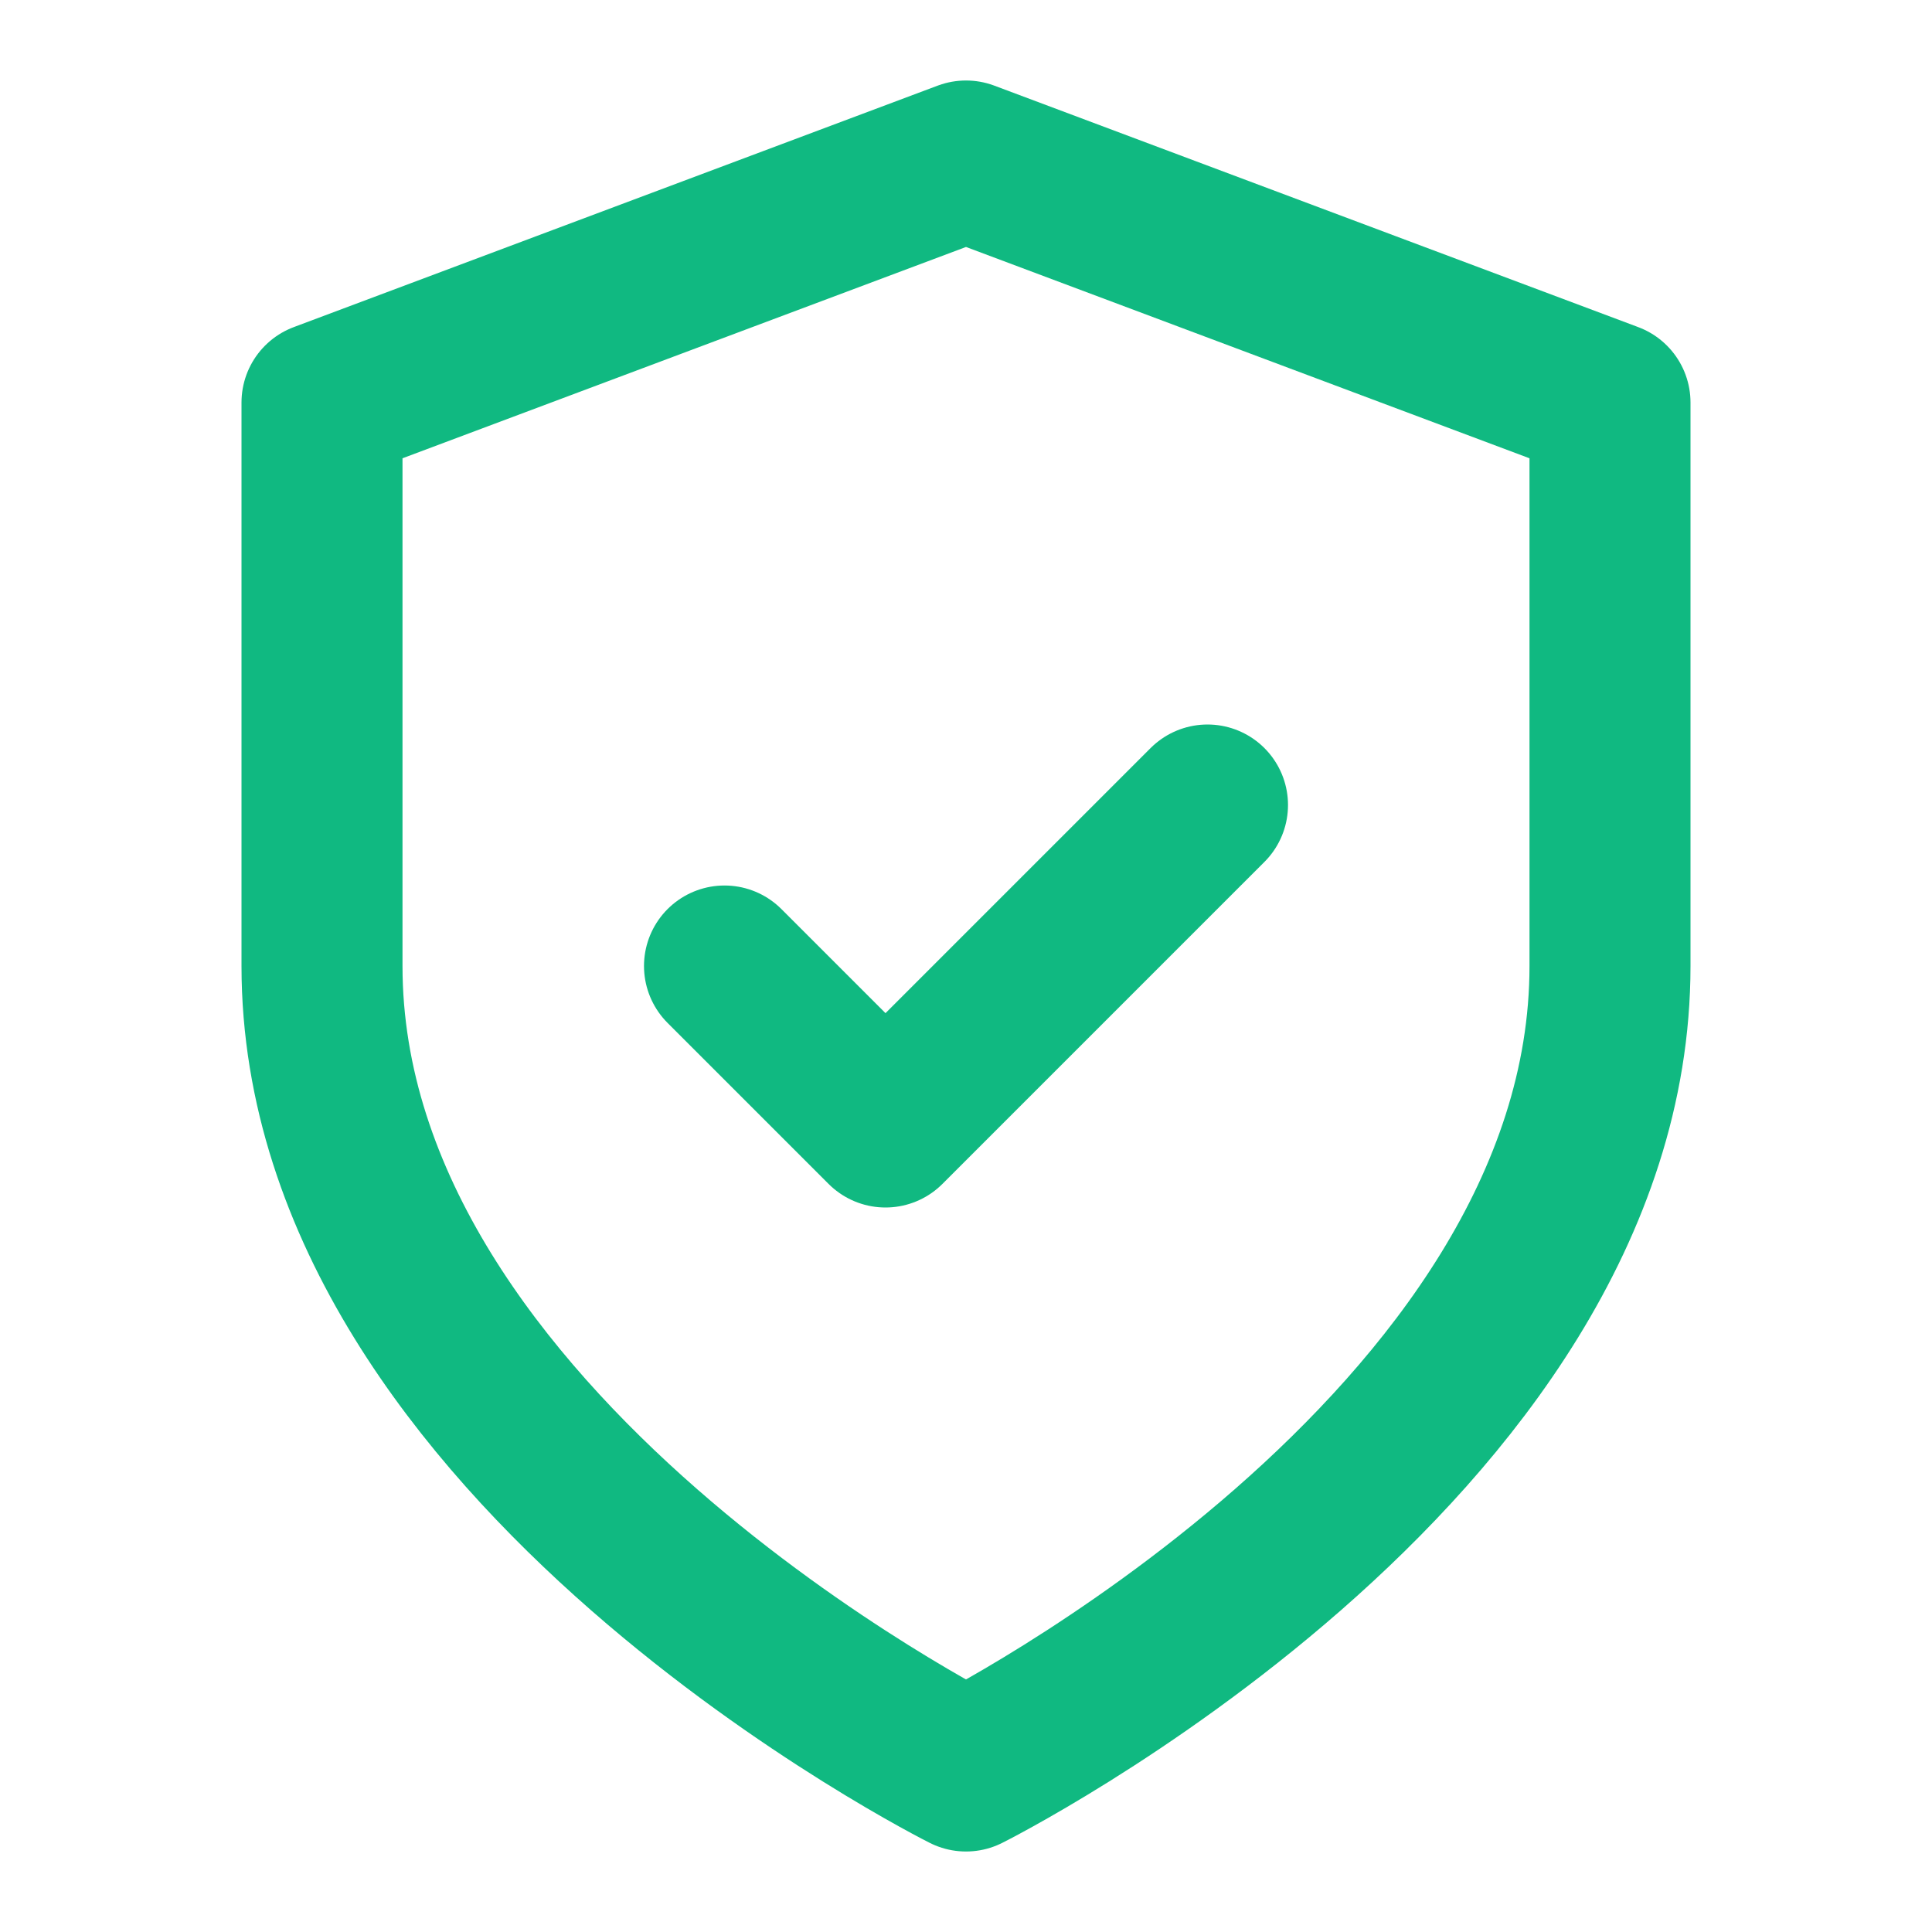
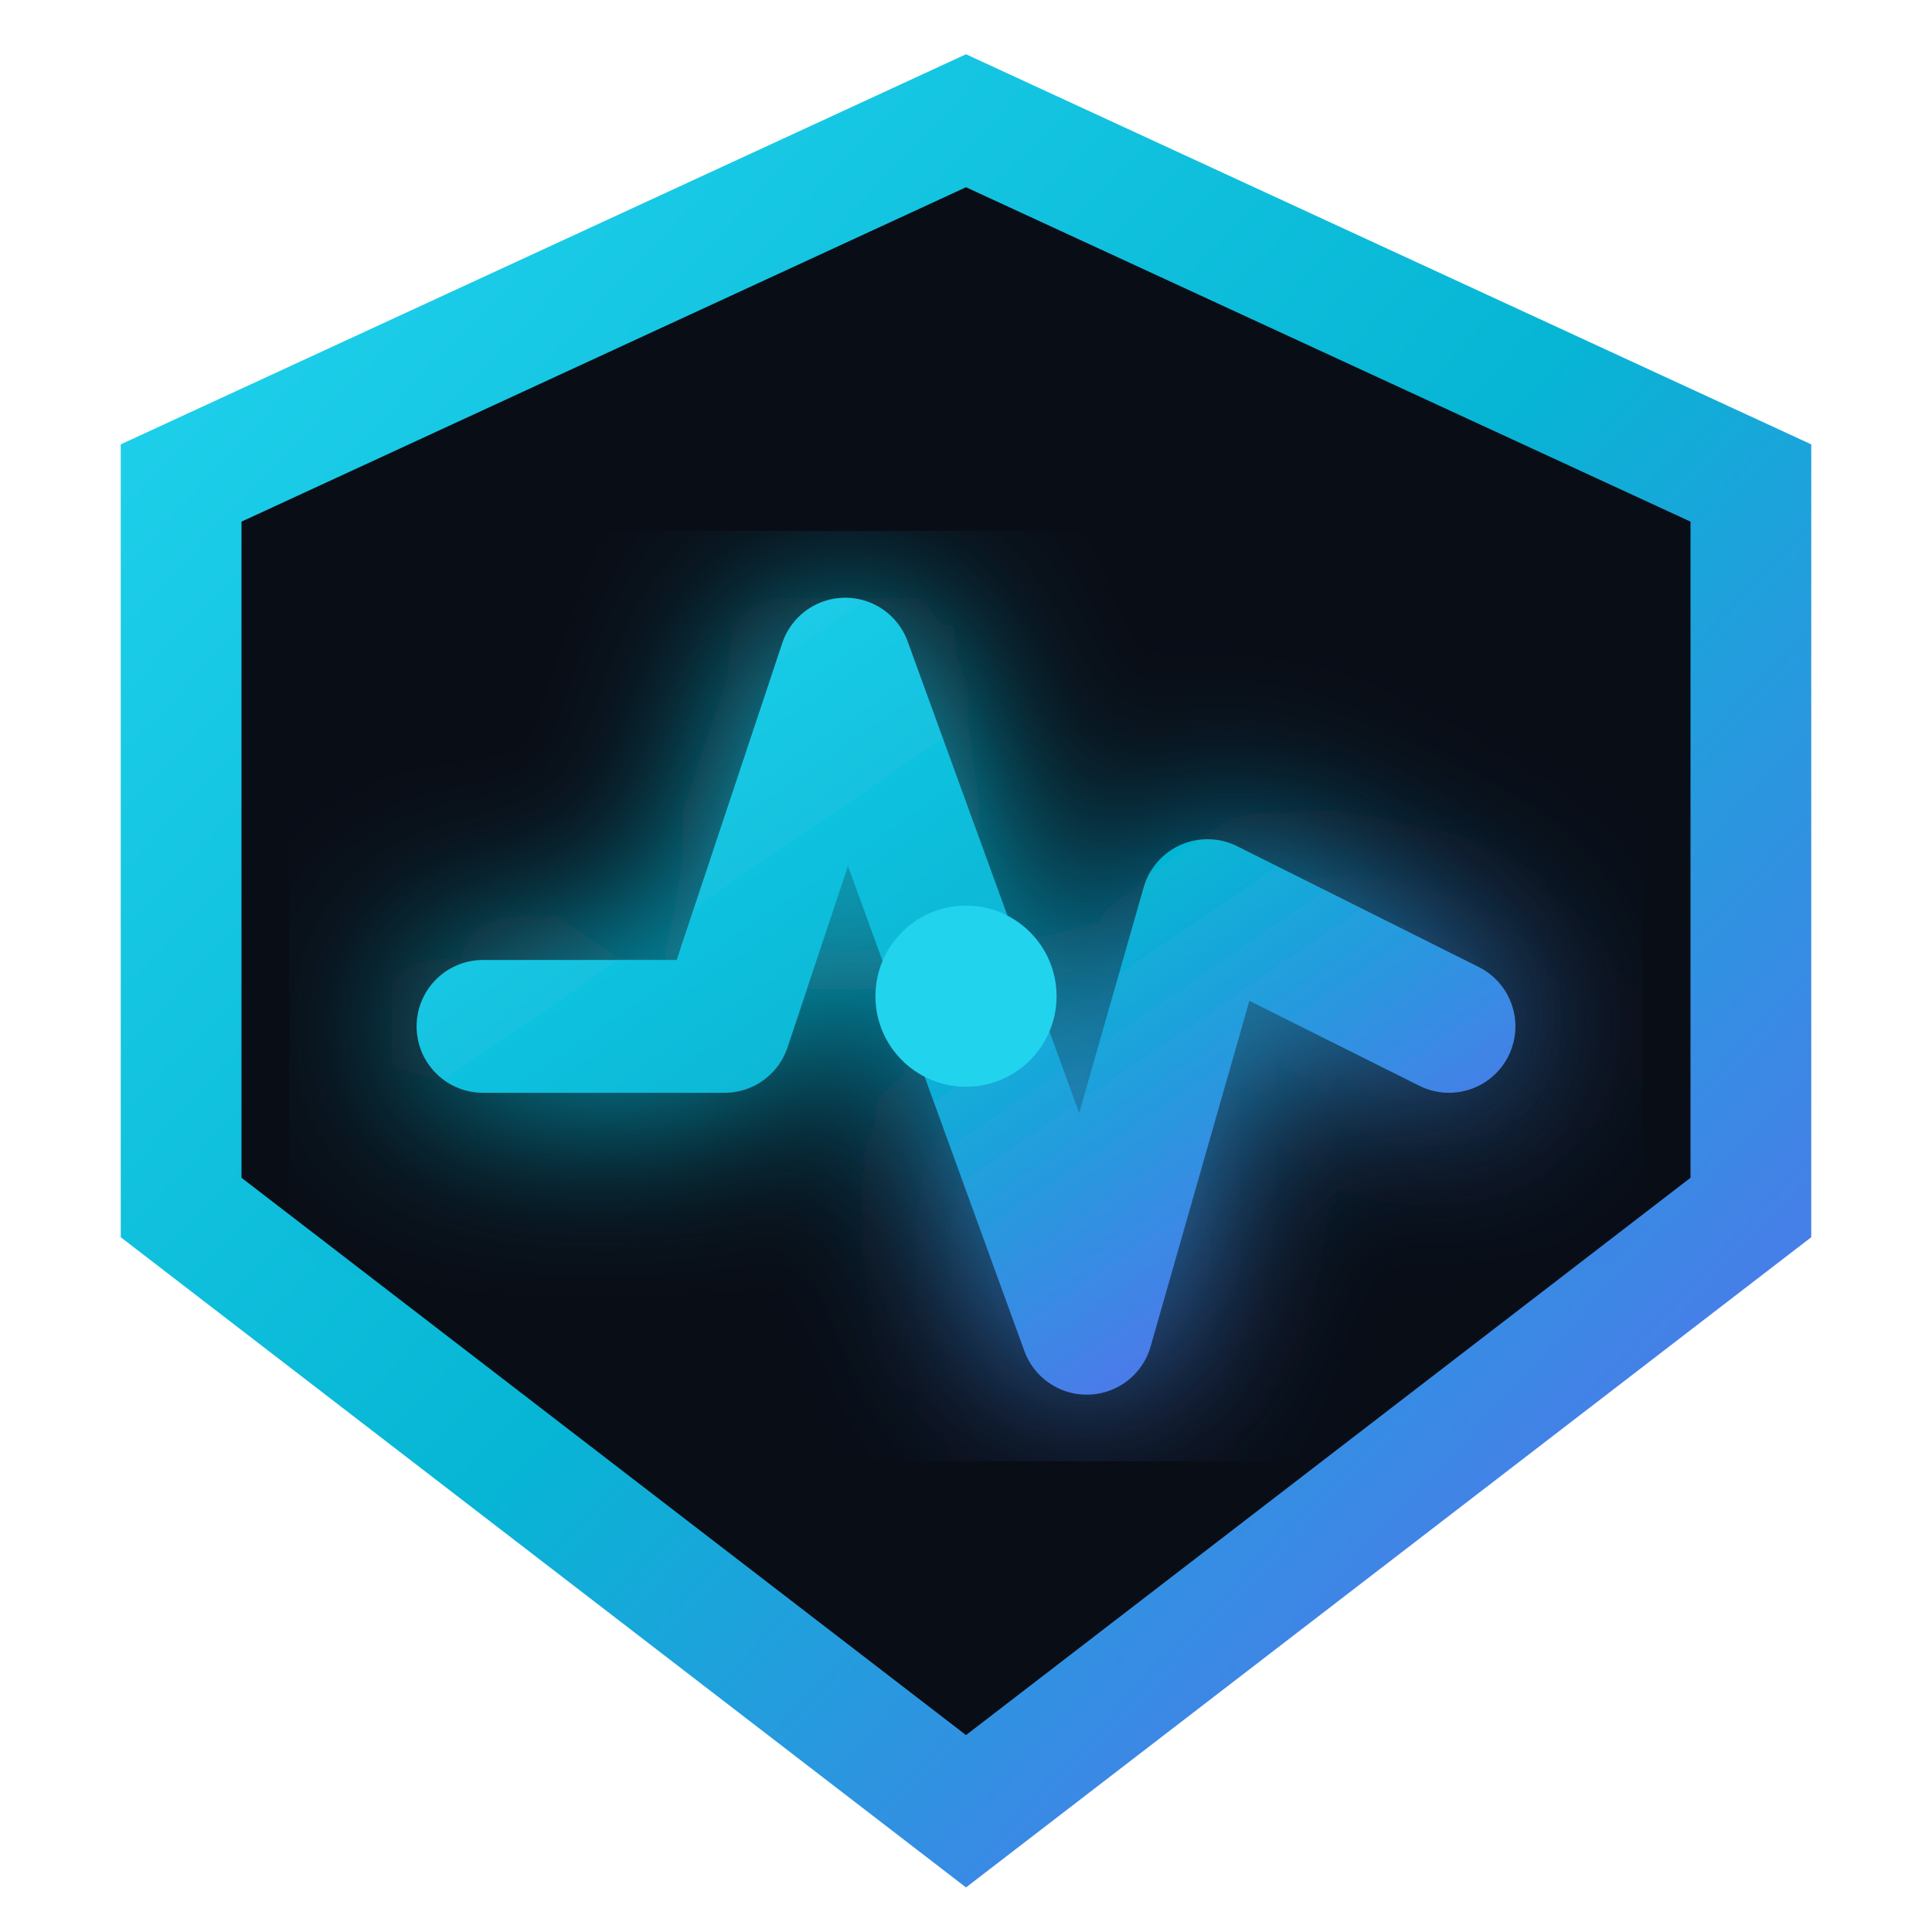
- <svg xmlns="http://www.w3.org/2000/svg" viewBox="0 0 24 24" width="24" height="24" fill="none" stroke="#10b981" stroke-width="2" stroke-linecap="round" stroke-linejoin="round">
-   <path d="M12 22s8-4 8-10V5l-8-3-8 3v7c0 6 8 10 8 10z" />
-   <path d="m9 12 2 2 4-4" />
+ <svg xmlns="http://www.w3.org/2000/svg" viewBox="0 0 32 32" width="32" height="32" fill="none">
+   <defs>
+     <linearGradient id="smGrad" x1="0%" y1="0%" x2="100%" y2="100%">
+       <stop offset="0%" stop-color="#22d3ee" />
+       <stop offset="50%" stop-color="#06b6d4" />
+       <stop offset="100%" stop-color="#6366f1" />
+     </linearGradient>
+     <filter id="glow" x="-20%" y="-20%" width="140%" height="140%">
+       <feGaussianBlur stdDeviation="1.5" result="blur" />
+       <feComposite in="SourceGraphic" in2="blur" operator="over" />
+     </filter>
+   </defs>
+   <polygon points="16,2 29,8 29,20 16,30 3,20 3,8" fill="#090d16" stroke="url(#smGrad)" stroke-width="2" />
+   <path d="M8 17 L12 17 L14 11 L18 22 L20 15 L24 17" stroke="url(#smGrad)" stroke-width="2.2" stroke-linecap="round" stroke-linejoin="round" filter="url(#glow)" />
+   <circle cx="16" cy="16.5" r="1.5" fill="#22d3ee" />
</svg>
